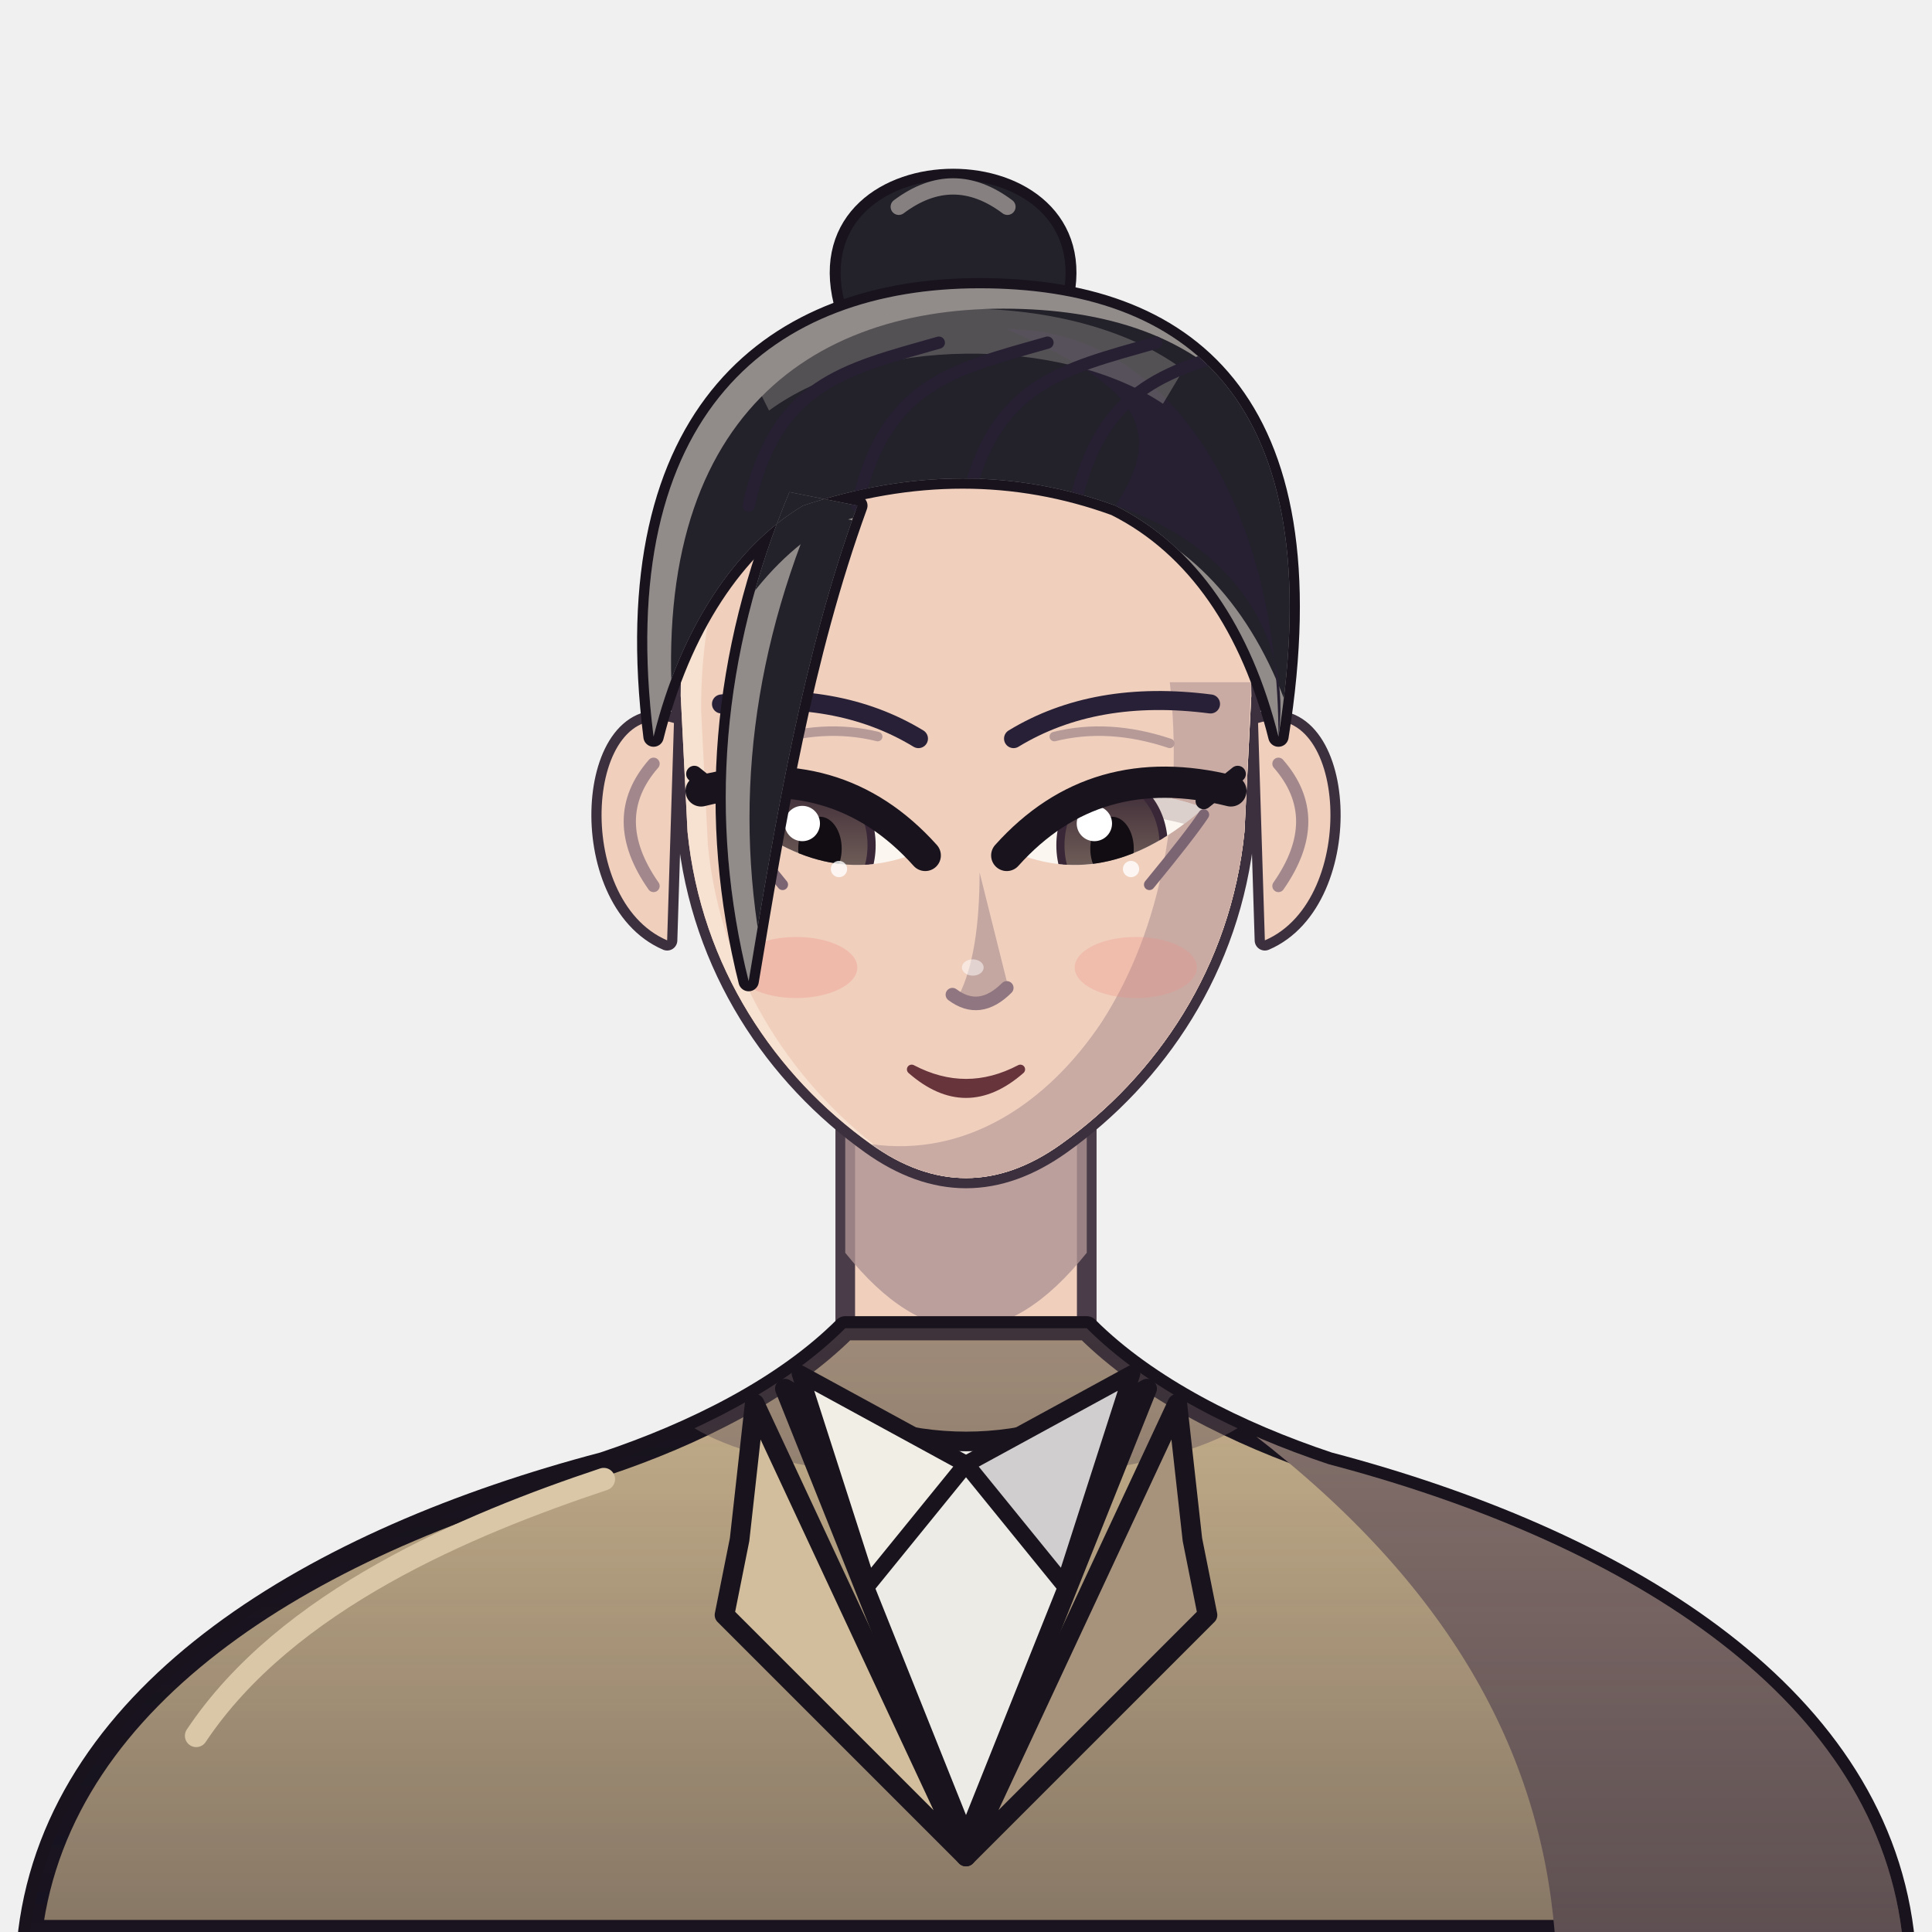
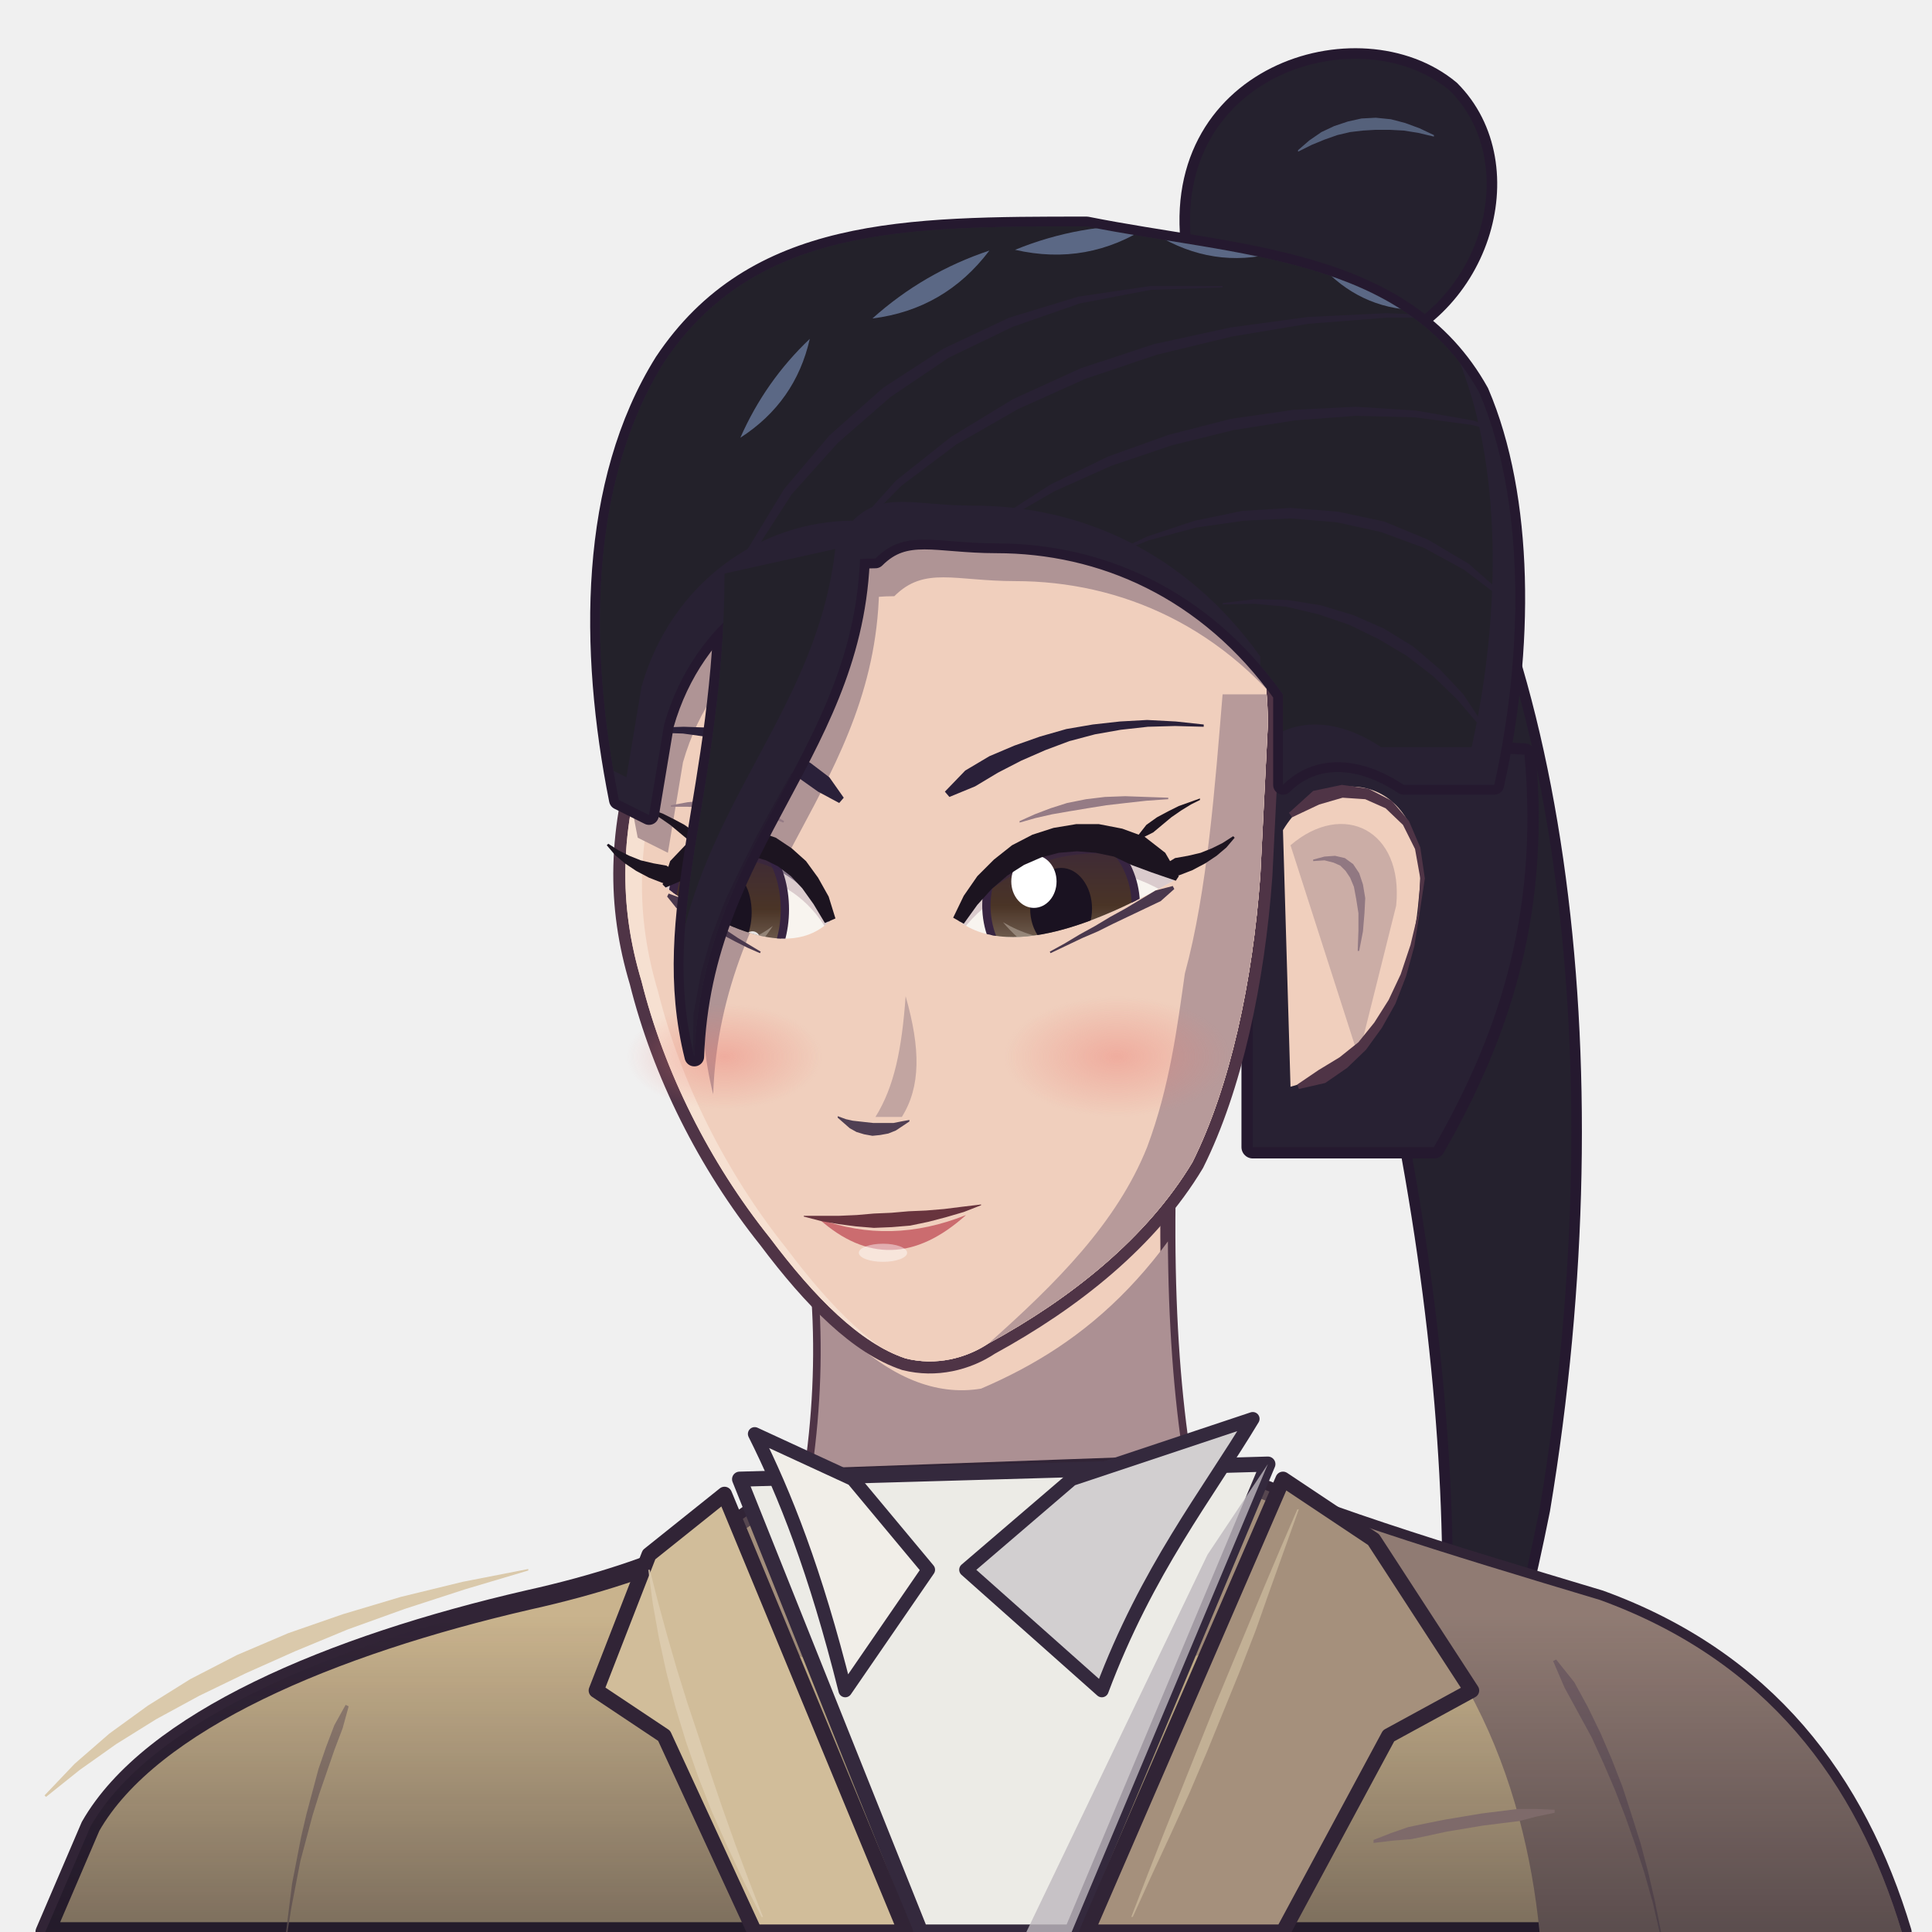
<svg xmlns="http://www.w3.org/2000/svg" width="384" height="384" viewBox="0 0 256 256">
  <defs>
+     <clipPath id="nk_choemyeonghui">
+       <path d="M 107 160 C 110 176 109 192 105 208 L 160 208 C 156 194 154 176 155 150 Z" />
+     </clipPath>
    <clipPath id="cb">
-       <path d="M 4 256 C 8 224 42 204 80 194 C 92 190 104 184 112 176 L 144 176 C 152 184 164 190 176 194 C 214 204 248 224 252 256 Z" />
+       <path d="M 6 256 L 12 242 C 20 228 44 218 70 212 C 88 208 100 202 104 196 L 160 194 C 172 200 192 206 212 212 C 234 220 246 236 252 256 Z" />
    </clipPath>
-     <linearGradient id="bg_fade" x1="0" y1="0" x2="0" y2="1">
-       <stop offset="0" stop-color="#1a1424" stop-opacity="0" />
-       <stop offset="1" stop-color="#1a1424" stop-opacity="0.38" />
+     <linearGradient id="fade" x1="0" y1="0" x2="0" y2="1">
+       <stop offset="0" stop-color="#120e1a" stop-opacity="0" />
+       <stop offset="1" stop-color="#120e1a" stop-opacity="0.42" />
    </linearGradient>
-     <clipPath id="f_choemyeonghui">
-       <path d="M 86 98 C 86 64 105 50 128 50 C 151 50 170 64 170 98 L 169 118 C 167 138 156 154 142 164 Q 128 174 114 164 C 100 154 89 138 87 118 Z" />
+     <clipPath id="fc_choemyeonghui">
+       <path d="M 86 98 C 82 110 82 120 85 130 C 88 142 94 154 102 164 C 108 172 114 178 120 180 C 124 181 128 180 131 178 C 142 172 152 164 158 154 C 163 144 166 130 167 116 L 168 96 C 168 70 148 52 126 52 C 104 52 88 70 86 96 Z" />
    </clipPath>
-     <linearGradient id="ig_choemyeonghui" x1="0" y1="0" x2="0" y2="1">
-       <stop offset="0" stop-color="#3b2835" />
-       <stop offset="1" stop-color="#89786a" />
+     <radialGradient id="bl_choemyeonghui">
+       <stop offset="0" stop-color="#ee7d74" stop-opacity="0.42" />
+       <stop offset="1" stop-color="#ee7d74" stop-opacity="0" />
+     </radialGradient>
+     <clipPath id="e0_choemyeonghui">
+       <path d="M 110 122 C 105.6 110.5 95.5 107.9 88 117.4 C 94.6 122.4 104.5 127.5 110 122 Z" />
+     </clipPath>
+     <linearGradient id="ig0_choemyeonghui" x1="0" y1="0" x2="0" y2="1">
+       <stop offset="0" stop-color="#39263e" />
+       <stop offset="0.5" stop-color="#4a3426" />
+       <stop offset="1" stop-color="#a49689" />
    </linearGradient>
-     <clipPath id="e0_choemyeonghui">
-       <path d="M 121 121 Q 109 108.5 93 114.5 Q 107 126.9 121 121 Z" />
+     <clipPath id="e1_choemyeonghui">
+       <path d="M 127 122 C 132.8 110.5 146.1 106.9 156 116.4 C 147.3 121.4 134.2 127.5 127 122 Z" />
    </clipPath>
-     <clipPath id="e2_choemyeonghui">
-       <path d="M 135 121 Q 147 108.5 163 114.5 Q 149 126.9 135 121 Z" />
+     <linearGradient id="ig1_choemyeonghui" x1="0" y1="0" x2="0" y2="1">
+       <stop offset="0" stop-color="#39263e" />
+       <stop offset="0.5" stop-color="#4a3426" />
+       <stop offset="1" stop-color="#a49689" />
+     </linearGradient>
+     <clipPath id="h0_choemyeonghui">
+       <path d="M 82 106 C 78 86 78 64 88 48 C 100 30 120 30 144 30 C 164 34 186 34 196 52 C 202 66 202 86 198 104 L 186 104 C 180 100 174 100 170 104 L 170 92 C 160 78 146 72 132 72 C 124 72 120 70 116 74 C 104 74 92 82 88 96 L 86 108 Z" />
    </clipPath>
-     <clipPath id="h_choemyeonghui">
-       <path d="M 82 104 C 76 56 100 38 130 38 C 160 38 182 54 174 104 C 170 88 162 76 150 70 Q 128 62 104 70 C 94 76 86 88 82 104 Z" />
-       <path d="M 102 68 C 92 92 90 116 96 140 C 100 116 104 92 112 70 Z" />
+     <clipPath id="h1_choemyeonghui">
+       <path d="M 96 76 C 96 104.8 87.2 120.8 92 140 C 93 111.4 114 99.2 114 72 Z" />
    </clipPath>
  </defs>
-   <g transform="matrix(0.9 0 0 0.9 12.8 4)">
-     <g fill="#18131d" stroke="#18131d" stroke-width="3.2" stroke-linejoin="round">
-       <path d="M 110.1 40 C 104.1 16 148.1 16 142.1 40 Z" />
+   <g fill="#25192f" stroke="#25192f" stroke-width="2.8" stroke-linejoin="round">
+     <path d="M 158.1 34 C 154.1 10 180.1 2 192.1 12 C 202.1 22 196.1 42 180.1 46 Z" />
+     <path d="M 182 52 C 206 80 214 140 204 200 C 200 220 196 232 190 240 C 196 210 192 150 170 90 Z" />
+   </g>
+   <path d="M 158.1 34 C 154.1 10 180.1 2 192.1 12 C 202.1 22 196.1 42 180.1 46 Z" fill="#25212e" />
+   <path d="M 182 52 C 206 80 214 140 204 200 C 200 220 196 232 190 240 C 196 210 192 150 170 90 Z" fill="#25212e" />
+   <path d="M 172 20.1 L 173.8 19.2 175.5 18.5 177.2 17.9 178.9 17.5 180.6 17.3 182.3 17.2 184.1 17.2 186 17.3 187.9 17.6 190 18.1 190 17.9 188.1 17 186.2 16.3 184.3 15.8 182.3 15.6 180.4 15.7 178.6 16.1 176.8 16.7 175.1 17.5 173.5 18.6 172 19.9 Z" fill="#62708f" opacity="0.8" />
+   <g fill="#25192f" stroke="#25192f" stroke-width="3" stroke-linejoin="round">
+     <path d="M 166 98 L 202 100 C 204 122 198 138 190 152 L 166 152 Z" />
+   </g>
+   <path d="M 166 98 L 202 100 C 204 122 198 138 190 152 L 166 152 Z" fill="#282133" />
+   <path d="M 107 160 C 110 176 109 192 105 208 L 160 208 C 156 194 154 176 155 150 Z" fill="#f0cfbd" stroke="#4f3446" stroke-width="2" stroke-linejoin="round" stroke-linecap="round" />
+   <g clip-path="url(#nk_choemyeonghui)">
+     <path d="M 94 150 C 106 174 118 186 130 184 C 144 178 156 168 166 144 L 170 190 C 150 198 118 200 94 194 Z" fill="#ac9093" />
+   </g>
+   <path d="M 6 256 L 12 242 C 20 228 44 218 70 212 C 88 208 100 202 104 196 L 160 194 C 172 200 192 206 212 212 C 234 220 246 236 252 256 Z" fill="#c9b38d" stroke="#312436" stroke-width="2.6" stroke-linejoin="round" stroke-linecap="round" />
+   <g clip-path="url(#cb)">
+     <path d="M 172 200 C 204 206 236 218 252 238 L 262 256 L 204 256 C 202 236 194 214 172 200 Z" fill="#907b73" />
+     <path d="M 96 196 C 114 214 150 212 170 194 L 172 214 C 150 226 112 226 94 214 Z" fill="#7e6a6a" opacity="0.5" />
+   </g>
+   <path d="M 6.1 238.1 L 10.6 234.5 15.4 231.1 20.7 227.8 26.4 224.7 32.6 221.7 39.1 218.8 46.1 215.9 53.6 213.2 61.6 210.6 70 208.1 70 207.9 61.3 209.6 53.1 211.6 45.4 213.9 38.2 216.4 31.4 219.3 25.2 222.5 19.6 226 14.5 229.7 9.9 233.7 5.9 237.9 Z" fill="#dac9ab" />
+   <path d="M 205.8 220.1 L 207.3 223.6 209.1 226.9 210.9 230.2 212.5 233.7 214 237.2 215.4 240.8 216.7 244.5 217.9 248.2 219 252.1 219.9 256 220.1 256 219.3 252 218.4 248.1 217.4 244.3 216.2 240.5 215 236.8 213.6 233.2 212.1 229.7 210.4 226.2 208.6 222.9 206.2 219.9 Z" fill="#766267" />
+   <path d="M 45.8 225.9 L 44.3 228.6 43.2 231.5 42.2 234.4 41.4 237.4 40.6 240.4 39.9 243.4 39.3 246.5 38.7 249.6 38.3 252.8 37.9 256 38.1 256 38.6 252.8 39.2 249.7 39.8 246.6 40.6 243.6 41.4 240.6 42.3 237.7 43.3 234.8 44.3 231.9 45.4 229 46.2 226.1 Z" fill="#8d7871" opacity="0.8" />
+   <g clip-path="url(#cb)">
+     <rect x="0" y="214" width="256" height="42" fill="url(#fade)" />
+   </g>
+   <path d="M 98 196 L 122 256 L 142 256 L 168 194 Z" fill="#ecebe6" stroke="#34293d" stroke-width="2" stroke-linejoin="round" stroke-linecap="round" />
+   <path d="M 142 256 L 168 194 L 160 206 L 136 256 Z" fill="#beb8be" opacity="0.8" />
+   <path d="M 100 190 C 104 198 108 208 112 224 L 123 208 L 113 196 Z" fill="#f1eee8" stroke="#34293d" stroke-width="1.8" stroke-linejoin="round" stroke-linecap="round" />
+   <path d="M 166 188 C 160 198 152 208 146 224 L 128 208 L 142 196 Z" fill="#d2cfd0" stroke="#34293d" stroke-width="1.8" stroke-linejoin="round" stroke-linecap="round" />
+   <path d="M 96 198 L 120 256 L 100 256 L 88 230 L 79 224 L 86 206 Z" fill="#d1bd9a" stroke="#312436" stroke-width="2" stroke-linejoin="round" stroke-linecap="round" />
+   <path d="M 170 196 L 144 256 L 170 256 L 184 230 L 195 224 L 182 204 Z" fill="#a5907c" stroke="#312436" stroke-width="2" stroke-linejoin="round" stroke-linecap="round" />
+   <path d="M 171.9 200 L 169.7 205.1 167.5 210.3 165.3 215.6 163.1 220.9 160.9 226.2 158.7 231.7 156.5 237.2 154.3 242.7 152.1 248.3 149.9 254 150.1 254 152.6 248.5 155.1 243.1 157.6 237.6 159.9 232.2 162.1 226.8 164.3 221.4 166.4 216 168.3 210.6 170.2 205.3 172.1 200 Z" fill="#d6c4a5" opacity="0.6" />
+   <path d="M 85.9 208 L 86.5 212.5 87.3 217 88.3 221.6 89.5 226.2 90.9 230.8 92.5 235.4 94.3 240 96.4 244.7 98.6 249.4 100.9 254 101.1 254 99.2 249.1 97.4 244.3 95.7 239.5 94.1 234.8 92.6 230.2 91.1 225.7 89.7 221.2 88.4 216.7 87.2 212.3 86.1 208 Z" fill="#dfceb3" opacity="0.8" />
+   <path d="M 182 244.2 L 184.5 243.9 187 243.7 189.4 243.2 191.7 242.7 194.1 242.3 196.5 241.9 198.9 241.6 201.3 241.3 203.6 240.7 206 240.2 206 239.8 203.6 239.7 201.1 239.7 198.7 240 196.3 240.3 193.9 240.7 191.5 241.1 189 241.6 186.6 242.1 184.3 242.9 182 243.8 Z" fill="#7e6a6a" />
+   <g fill="#4f3446" stroke="#4f3446" stroke-width="3.2" stroke-linejoin="round">
+     <path d="M 86 98 C 82 110 82 120 85 130 C 88 142 94 154 102 164 C 108 172 114 178 120 180 C 124 181 128 180 131 178 C 142 172 152 164 158 154 C 163 144 166 130 167 116 L 168 96 C 168 70 148 52 126 52 C 104 52 88 70 86 96 Z" />
+   </g>
+   <path d="M 86 98 C 82 110 82 120 85 130 C 88 142 94 154 102 164 C 108 172 114 178 120 180 C 124 181 128 180 131 178 C 142 172 152 164 158 154 C 163 144 166 130 167 116 L 168 96 C 168 70 148 52 126 52 C 104 52 88 70 86 96 Z" fill="#f0cfbd" />
+   <g clip-path="url(#fc_choemyeonghui)">
+     <path d="M 86 98 C 82 110 82 120 85 130 C 88 142 94 154 102 164 C 108 172 114 178 120 180 C 124 181 128 180 131 178 C 142 172 152 164 158 154 C 163 144 166 130 167 116 L 168 96 C 168 70 148 52 126 52 C 104 52 88 70 86 96 Z" fill="#f6e0d1" />
+     <g transform="translate(2.2 1.4)">
+       <path d="M 86 98 C 82 110 82 120 85 130 C 88 142 94 154 102 164 C 108 172 114 178 120 180 C 124 181 128 180 131 178 C 142 172 152 164 158 154 C 163 144 166 130 167 116 L 168 96 C 168 70 148 52 126 52 C 104 52 88 70 86 96 Z" fill="#f0cfbd" />
    </g>
-     <g>
-       <path d="M 110.1 40 C 104.1 16 148.1 16 142.1 40 Z" fill="#23212a" />
-     </g>
-     <path d="M 118.1 26 Q 126.1 20 134.1 26" fill="none" stroke="#868180" stroke-width="2.4" stroke-linejoin="round" stroke-linecap="round" />
-   </g>
-   <path d="M 112 130 L 112 184 Q 128 196 144 184 L 144 130 Z" fill="#f0cfbd" stroke="#4a3c48" stroke-width="2.6" stroke-linejoin="round" stroke-linecap="round" />
-   <path d="M 112 140 Q 128 172 144 140 L 144 166 Q 128 186 112 166 Z" fill="#ae9393" opacity="0.8" />
-   <path d="M 4 256 C 8 224 42 204 80 194 C 92 190 104 184 112 176 L 144 176 C 152 184 164 190 176 194 C 214 204 248 224 252 256 Z" fill="#c9b38d" stroke="#18131d" stroke-width="3.2" stroke-linejoin="round" stroke-linecap="round" />
-   <g clip-path="url(#cb)">
-     <path d="M 166 190 C 206 198 244 214 262 240 L 266 256 L 206 256 C 204 232 192 210 166 190 Z" fill="#88746e" />
-     <ellipse cx="128" cy="184" rx="40" ry="12" fill="#6c5a60" opacity="0.45" />
-     <rect x="0" y="176" width="256" height="80" fill="url(#bg_fade)" />
-   </g>
-   <path d="M 26 230 C 38 212 62 202 80 196" fill="none" stroke="#d9c7a8" stroke-width="3" stroke-linejoin="round" stroke-linecap="round" />
-   <path d="M 104 184 L 128 244 L 152 184 Q 128 198 104 184 Z" fill="#ecebe6" stroke="#18131d" stroke-width="2.6" stroke-linejoin="round" stroke-linecap="round" />
-   <path d="M 106 182 L 115 210 L 128 194 Z" fill="#f1eee6" stroke="#18131d" stroke-width="2.2" stroke-linejoin="round" stroke-linecap="round" />
-   <path d="M 150 182 L 141 210 L 128 194 Z" fill="#d1cecf" stroke="#18131d" stroke-width="2.2" stroke-linejoin="round" stroke-linecap="round" />
-   <path d="M 100 186 L 128 246 L 96 214 L 98 204 Z" fill="#d2be9c" stroke="#18131d" stroke-width="2.6" stroke-linejoin="round" stroke-linecap="round" />
-   <path d="M 156 186 L 128 246 L 160 214 L 158 204 Z" fill="#a7927c" stroke="#18131d" stroke-width="2.6" stroke-linejoin="round" stroke-linecap="round" />
-   <g transform="matrix(0.9 0 0 0.9 12.8 4)">
-     <g fill="#3c303e" stroke="#3c303e" stroke-width="3" stroke-linejoin="round">
-       <path d="M 85 102 C 72 98 70 128 84 134 Z" />
-       <path d="M 171 102 C 184 98 186 128 172 134 Z" />
-       <path d="M 86 98 C 86 64 105 50 128 50 C 151 50 170 64 170 98 L 169 118 C 167 138 156 154 142 164 Q 128 174 114 164 C 100 154 89 138 87 118 Z" />
-     </g>
-     <g>
-       <path d="M 85 102 C 72 98 70 128 84 134 Z" fill="#f0cfbd" />
-       <path d="M 171 102 C 184 98 186 128 172 134 Z" fill="#f0cfbd" />
-       <path d="M 86 98 C 86 64 105 50 128 50 C 151 50 170 64 170 98 L 169 118 C 167 138 156 154 142 164 Q 128 174 114 164 C 100 154 89 138 87 118 Z" fill="#f0cfbd" />
-     </g>
-     <g clip-path="url(#f_choemyeonghui)">
-       <path d="M 86 98 C 86 64 105 50 128 50 C 151 50 170 64 170 98 L 169 118 C 167 138 156 154 142 164 Q 128 174 114 164 C 100 154 89 138 87 118 Z" fill="#f7e1d0" />
-       <g transform="translate(3 2)">
-         <path d="M 86 98 C 86 64 105 50 128 50 C 151 50 170 64 170 98 L 169 118 C 167 138 156 154 142 164 Q 128 174 114 164 C 100 154 89 138 87 118 Z" fill="#f0cfbd" />
-       </g>
-       <path d="M 170 96 L 169 118 C 167 138 156 154 142 164 Q 128 174 114 164 C 128 166 140 158 148 146 C 157 132 160 114 158 96 Z" fill="#a2888c" opacity="0.5" />
-     </g>
-     <path d="M 82 108 Q 75 116 82 126" fill="none" stroke="#a2888c" stroke-width="1.8" stroke-linejoin="round" stroke-linecap="round" />
-     <path d="M 174 108 Q 181 116 174 126" fill="none" stroke="#a2888c" stroke-width="1.8" stroke-linejoin="round" stroke-linecap="round" />
-     <path d="M 121 121 Q 109 108.5 93 114.5 Q 107 126.9 121 121 Z" fill="#fbf7f0" />
-     <g clip-path="url(#e0_choemyeonghui)">
-       <path d="M 121 108.5 L 93 108.5 L 93 117.7 Q 107 113.1 121 117.7 Z" fill="#a2888c" opacity="0.35" />
-       <ellipse cx="106.5" cy="120" rx="7.6" ry="9.6" fill="url(#ig_choemyeonghui)" stroke="#392737" stroke-width="1.2" />
-       <ellipse cx="106.5" cy="120.5" rx="3.2" ry="4.7" fill="#120d12" />
-     </g>
-     <circle cx="103.9" cy="116.8" r="2.6" fill="#ffffff" />
-     <circle cx="109.3" cy="123.5" r="1.2" fill="#ffffff" opacity="0.8" />
-     <path d="M 122 121.5 Q 109 107 89 112" fill="none" stroke="#18131d" stroke-width="4.6" stroke-linejoin="round" stroke-linecap="round" />
-     <path d="M 93 113.5 L 88 109.5" fill="none" stroke="#18131d" stroke-width="2.4" stroke-linejoin="round" stroke-linecap="round" />
-     <path d="M 101 125.8 Q 95 118.5 93 115.5" fill="none" stroke="#7c6573" stroke-width="1.6" stroke-linejoin="round" stroke-linecap="round" />
-     <path d="M 115 104 Q 107 102 98 105" fill="none" stroke="#b69a98" stroke-width="1.4" stroke-linejoin="round" stroke-linecap="round" />
-     <path d="M 121 104.3 Q 109 97 92 99.2" fill="none" stroke="#282036" stroke-width="2.8" stroke-linejoin="round" stroke-linecap="round" />
-     <path d="M 135 121 Q 147 108.5 163 114.5 Q 149 126.9 135 121 Z" fill="#fbf7f0" />
-     <g clip-path="url(#e2_choemyeonghui)">
-       <path d="M 135 108.5 L 163 108.5 L 163 117.7 Q 149 113.1 135 117.7 Z" fill="#a2888c" opacity="0.35" />
-       <ellipse cx="149.5" cy="120" rx="7.6" ry="9.6" fill="url(#ig_choemyeonghui)" stroke="#392737" stroke-width="1.2" />
-       <ellipse cx="149.5" cy="120.5" rx="3.2" ry="4.7" fill="#120d12" />
-     </g>
-     <circle cx="146.9" cy="116.8" r="2.6" fill="#ffffff" />
-     <circle cx="152.3" cy="123.5" r="1.2" fill="#ffffff" opacity="0.8" />
-     <path d="M 134 121.5 Q 147 107 167 112" fill="none" stroke="#18131d" stroke-width="4.6" stroke-linejoin="round" stroke-linecap="round" />
-     <path d="M 163 113.5 L 168 109.5" fill="none" stroke="#18131d" stroke-width="2.4" stroke-linejoin="round" stroke-linecap="round" />
-     <path d="M 155 125.8 Q 161 118.5 163 115.5" fill="none" stroke="#7c6573" stroke-width="1.6" stroke-linejoin="round" stroke-linecap="round" />
-     <path d="M 141 104 Q 149 102 158 105" fill="none" stroke="#b69a98" stroke-width="1.4" stroke-linejoin="round" stroke-linecap="round" />
-     <path d="M 135 104.3 Q 147 97 164 99.2" fill="none" stroke="#282036" stroke-width="2.8" stroke-linejoin="round" stroke-linecap="round" />
-     <path d="M 130 124 L 134 140 Q 131 144 127 142 Q 130 136 130 124 Z" fill="#997f86" opacity="0.5" />
-     <path d="M 126 142 Q 130 145 134 141" fill="none" stroke="#8f7680" stroke-width="2" stroke-linejoin="round" stroke-linecap="round" />
-     <ellipse cx="129" cy="138" rx="1.6" ry="1.2" fill="#ffffff" opacity="0.5" />
-     <path d="M 120 153 Q 128 157.2 136 153 Q 128 160 120 153 Z" fill="#b9555a" stroke="#68343c" stroke-width="1.4" stroke-linejoin="round" stroke-linecap="round" />
-     <ellipse cx="103" cy="138" rx="9" ry="4.5" fill="#f08a80" opacity="0.3" />
-     <ellipse cx="153" cy="138" rx="9" ry="4.5" fill="#f08a80" opacity="0.26" />
-     <g fill="#18131d" stroke="#18131d" stroke-width="3" stroke-linejoin="round">
-       <path d="M 82 104 C 76 56 100 38 130 38 C 160 38 182 54 174 104 C 170 88 162 76 150 70 Q 128 62 104 70 C 94 76 86 88 82 104 Z" />
-       <path d="M 102 68 C 92 92 90 116 96 140 C 100 116 104 92 112 70 Z" />
-     </g>
-     <g>
-       <path d="M 82 104 C 76 56 100 38 130 38 C 160 38 182 54 174 104 C 170 88 162 76 150 70 Q 128 62 104 70 C 94 76 86 88 82 104 Z" fill="#23212a" />
-       <path d="M 102 68 C 92 92 90 116 96 140 C 100 116 104 92 112 70 Z" fill="#23212a" />
-     </g>
-     <g clip-path="url(#h_choemyeonghui)">
-       <path d="M 82 104 C 76 56 100 38 130 38 C 160 38 182 54 174 104 C 170 88 162 76 150 70 Q 128 62 104 70 C 94 76 86 88 82 104 Z" fill="#918c89" />
-       <path d="M 102 68 C 92 92 90 116 96 140 C 100 116 104 92 112 70 Z" fill="#918c89" />
-       <g transform="translate(3.5 3)">
-         <path d="M 82 104 C 76 56 100 38 130 38 C 160 38 182 54 174 104 C 170 88 162 76 150 70 Q 128 62 104 70 C 94 76 86 88 82 104 Z" fill="#23212a" />
-         <path d="M 102 68 C 92 92 90 116 96 140 C 100 116 104 92 112 70 Z" fill="#23212a" />
-       </g>
-       <path d="M 150 70 C 168 76 176 90 174 104 C 174 70 158 44 134 44 C 152 52 158 58 150 70 Z" fill="#272033" />
-       <path d="M 96 50 C 112 38 144 38 160 50 L 157 55 C 142 45 114 45 99 56 Z" fill="#918c89" opacity="0.45" />
-       <path d="M 96 70 C 100 52 110 50 124 46" fill="none" stroke="#272033" stroke-width="1.8" stroke-linejoin="round" stroke-linecap="round" />
-       <path d="M 112 70 C 116 52 126 50 140 46" fill="none" stroke="#272033" stroke-width="1.8" stroke-linejoin="round" stroke-linecap="round" />
-       <path d="M 128 70 C 132 52 142 50 156 46" fill="none" stroke="#272033" stroke-width="1.8" stroke-linejoin="round" stroke-linecap="round" />
-       <path d="M 144 70 C 148 52 158 50 172 46" fill="none" stroke="#272033" stroke-width="1.8" stroke-linejoin="round" stroke-linecap="round" />
+     <path d="M 169 92 L 167 116 C 166 130 163 144 158 154 C 152 164 142 172 131 178 C 140 170 148 162 152 152 C 155 144 156 136 157 129 C 160 118 161 104 162 92 Z" fill="#b79a9a" />
+     <g transform="translate(2.5 5)">
+       <path d="M 82 106 C 78 86 78 64 88 48 C 100 30 120 30 144 30 C 164 34 186 34 196 52 C 202 66 202 86 198 104 L 186 104 C 180 100 174 100 170 104 L 170 92 C 160 78 146 72 132 72 C 124 72 120 70 116 74 C 104 74 92 82 88 96 L 86 108 Z" fill="#af9495" />
+       <path d="M 96 76 C 96 104.8 87.2 120.8 92 140 C 93 111.4 114 99.2 114 72 Z" fill="#af9495" />
    </g>
  </g>
+   <ellipse cx="96" cy="140" rx="13" ry="7" fill="url(#bl_choemyeonghui)" />
+   <ellipse cx="148" cy="140" rx="15" ry="8" fill="url(#bl_choemyeonghui)" />
+   <path d="M 110 122 C 105.6 110.5 95.5 107.9 88 117.4 C 94.6 122.4 104.5 127.5 110 122 Z" fill="#f8f4ef" />
+   <g clip-path="url(#e0_choemyeonghui)">
+     <path d="M 110 121 C 105.6 110.5 95.5 107.9 88 116.4 L 88 120.4 C 95.5 112.9 105.6 115.5 110 124 Z" fill="#c1a9b1" opacity="0.55" />
+     <ellipse cx="96.5" cy="120.5" rx="7.5" ry="10.8" fill="url(#ig0_choemyeonghui)" stroke="#372441" stroke-width="1.1" />
+     <path d="M 90.7 122.7 Q 96.5 131.8 102.4 122.7 Q 96.5 127.2 90.7 122.7 Z" fill="#baada1" opacity="0.55" />
+     <ellipse cx="96.5" cy="120.9" rx="3.1" ry="5.4" fill="#1a1221" />
+     <path d="M 110 112 L 88 107.4 L 88 116.9 C 95.5 111.1 105.6 113.7 110 122.5 Z" fill="#342245" opacity="0.5" />
+     <ellipse cx="93.8" cy="117.3" rx="2.2" ry="2.7" fill="#ffffff" />
+     <circle cx="99.7" cy="124.4" r="1" fill="#ffffff" opacity="0.85" />
+   </g>
+   <path d="M 110.7 121.7 L 109.8 118.8 108.4 116.3 106.8 114.1 104.9 112.4 102.8 111 100.5 110.2 98.1 109.8 95.6 110 93.2 110.7 90.8 112 88.8 114.1 87.8 117.2 88.2 117.6 91 116.4 93.1 115.3 94.8 114.3 96.5 113.7 98.1 113.4 99.8 113.5 101.5 114 103.1 114.8 104.8 116.1 106.3 117.7 107.8 119.8 109.3 122.3 Z" fill="#1c1420" />
+   <path d="M 90.1 115.8 L 88.3 114.7 86.6 114.4 84.9 114 83.4 113.4 82 112.7 80.6 111.8 80.4 112 81.5 113.3 82.8 114.4 84.3 115.4 86 116.3 87.8 117 89.9 116.6 Z" fill="#1c1420" />
+   <path d="M 93.2 111.7 L 92.1 110.3 90.7 109.3 89.2 108.5 87.8 107.8 86.4 107.3 85 106.8 85 107 86.2 107.6 87.5 108.4 88.8 109.3 90 110.3 91.2 111.3 92.8 112.1 Z" fill="#1c1420" />
+   <path d="M 88.4 118.8 L 89.6 120.3 91.2 121.3 92.8 122.2 94.4 123.1 96 124 97.5 124.8 99.1 125.6 100.7 126.3 100.8 126.1 99.3 125.2 97.8 124.3 96.3 123.3 94.9 122.3 93.4 121.3 91.9 120.2 90.5 119.1 88.6 118.4 Z" fill="#4a384d" />
+   <path d="M 103.9 108.8 L 102.4 107.9 100.8 107.1 99.1 106.6 97.2 106.2 95.2 106 93.2 106.1 91.1 106.3 88.9 106.7 88.9 106.9 91.1 106.9 93.2 107 95.2 107.1 97 107.4 98.8 107.7 100.5 108 102.2 108.4 103.8 109 Z" fill="#957b85" />
+   <path d="M 127 122 C 132.8 110.5 146.1 106.9 156 116.4 C 147.3 121.4 134.2 127.5 127 122 Z" fill="#f8f4ef" />
+   <g clip-path="url(#e1_choemyeonghui)">
+     <path d="M 127 121 C 132.8 110.5 146.1 106.9 156 115.4 L 156 119.4 C 146.1 111.9 132.8 115.5 127 124 Z" fill="#c1a9b1" opacity="0.55" />
+     <ellipse cx="140.6" cy="120" rx="9.9" ry="10.8" fill="url(#ig1_choemyeonghui)" stroke="#372441" stroke-width="1.1" />
+     <path d="M 132.9 122.2 Q 140.6 131.3 148.3 122.2 Q 140.6 126.7 132.9 122.2 Z" fill="#baada1" opacity="0.55" />
+     <ellipse cx="140.6" cy="120.4" rx="4.1" ry="5.4" fill="#1a1221" />
+     <path d="M 127 112 L 156 106.4 L 156 115.9 C 146.1 110.1 132.8 113.7 127 122.5 Z" fill="#342245" opacity="0.5" />
+     <ellipse cx="137" cy="116.8" rx="3" ry="3.5" fill="#ffffff" />
+     <circle cx="144.7" cy="123.9" r="1.4" fill="#ffffff" opacity="0.85" />
+   </g>
+   <path d="M 127.7 122.4 L 129.5 119.9 131.4 117.8 133.5 116 135.7 114.6 138 113.6 140.3 113 142.7 112.8 145.2 113 147.6 113.5 149.9 114.6 152.6 115.6 155.8 116.7 156.2 116.1 154.4 113 151.7 110.9 148.7 109.8 145.6 109.2 142.6 109.2 139.6 109.7 136.8 110.6 134.1 112 131.7 113.9 129.5 116.1 127.7 118.7 126.3 121.6 Z" fill="#1c1420" />
+   <path d="M 154.1 115.6 L 156.2 116 158 115.3 159.7 114.4 161.2 113.4 162.5 112.3 163.6 111 163.4 110.8 162 111.7 160.6 112.4 159.1 113 157.4 113.4 155.7 113.7 153.9 114.8 Z" fill="#1c1420" />
+   <path d="M 151.2 111.1 L 152.8 110.3 154 109.3 155.2 108.3 156.5 107.4 157.8 106.6 159 106 159 105.8 157.6 106.3 156.2 106.8 154.8 107.5 153.3 108.3 151.9 109.3 150.8 110.7 Z" fill="#1c1420" />
+   <path d="M 155.4 117.4 L 153.1 118 151.1 119.2 149.1 120.4 147.1 121.5 145.1 122.7 143.1 123.8 141.1 125 139.1 126.1 139.2 126.3 141.3 125.3 143.4 124.3 145.5 123.4 147.5 122.4 149.6 121.4 151.7 120.4 153.8 119.4 155.6 117.8 Z" fill="#4a384d" />
+   <path d="M 135.1 109 L 137.2 108.4 139.4 107.9 141.7 107.5 144.1 107.1 146.6 106.7 149.2 106.4 151.9 106.1 154.8 105.9 154.8 105.7 151.9 105.6 149.1 105.5 146.4 105.6 143.9 105.9 141.4 106.4 139.2 107.1 137.1 107.9 135.1 108.8 Z" fill="#957b85" />
+   <path d="M 120 132 C 122 139 122 144 119.5 148 L 116 148 C 118.5 144 119.5 139 120 132 Z" fill="#c2a5a1" />
+   <path d="M 111 148.1 L 111.8 148.8 112.6 149.5 113.5 150 114.5 150.3 115.6 150.5 116.6 150.4 117.7 150.2 118.7 149.8 119.6 149.2 120.5 148.6 120.5 148.4 119.4 148.6 118.4 148.8 117.4 148.8 116.5 148.8 115.7 148.8 114.8 148.7 113.9 148.6 113 148.5 112.1 148.3 111 147.9 Z" fill="#503f53" />
+   <path d="M 108.5 161.5 Q 118 170 128 161 Q 118 165 108.5 161.5 Z" fill="#c45a62" opacity="0.85" />
+   <path d="M 106.5 161.2 L 108.8 161.8 111.1 162.2 113.4 162.5 115.8 162.7 118.2 162.6 120.6 162.4 123 161.9 125.3 161.3 127.7 160.6 130 159.7 130 159.6 127.5 159.9 125.1 160.2 122.7 160.4 120.4 160.5 118.1 160.7 115.8 160.8 113.5 161 111.2 161.1 108.8 161.1 106.5 161.1 Z" fill="#68343e" />
+   <ellipse cx="117" cy="166" rx="3.2" ry="1.2" fill="#ffffff" opacity="0.45" />
+   <path d="M 111.8 105.7 L 109.9 103 107.4 101.1 104.8 99.6 102.1 98.4 99.3 97.5 96.4 96.8 93.5 96.4 90.6 96.3 87.5 96.4 84.5 96.8 84.5 97.2 87.6 97.1 90.5 97.2 93.4 97.6 96.1 98.2 98.7 99.1 101.3 100.2 103.7 101.6 106 103.2 108.4 104.9 111.2 106.4 Z" fill="#2a2039" />
+   <path d="M 125.8 105.6 L 129.2 104.2 132.2 102.4 135.3 100.8 138.5 99.4 141.7 98.2 145.1 97.3 148.5 96.7 152.1 96.3 155.7 96.2 159.5 96.3 159.5 96 155.8 95.6 152 95.4 148.4 95.6 144.8 96 141.3 96.6 137.8 97.6 134.4 98.8 131.1 100.2 127.9 102.1 125.2 104.9 Z" fill="#2a2039" />
+   <path d="M 170 110 C 176 100 190 103 188 119 C 187 131 182 141 171 144 Z" fill="#f0cfbd" />
+   <path d="M 171 112 C 178 106 186 110 185 120 L 180 140 Z" fill="#bb9e9c" opacity="0.7" />
+   <path d="M 171.2 108.3 L 174.8 106.6 177.9 105.7 180.9 105.9 183.6 107.1 185.9 109.3 187.5 112.5 188.2 116.4 187.9 121 188.1 121 188.8 116.4 188.2 112.3 186.7 108.8 184.4 106.1 181.3 104.5 177.8 104 174 104.8 170.8 107.7 Z" fill="#4f3446" />
+   <path d="M 187.9 121 L 186.9 125.2 185.6 129.1 184 132.5 182.1 135.5 180 138.1 177.5 140.1 174.7 141.8 171.9 143.7 172.1 144.3 175.6 143.5 178.5 141.5 181 139.1 183.1 136.2 184.9 133 186.3 129.4 187.4 125.4 188.1 121 Z" fill="#4f3446" />
+   <path d="M 174 114.1 L 175.5 114 176.7 114.3 177.6 114.7 178.3 115.4 178.9 116.3 179.4 117.5 179.7 119.1 180 121 180 123.3 179.9 126 180.1 126 180.6 123.4 180.8 121 180.9 119 180.6 117.2 180.1 115.7 179.3 114.5 178.2 113.7 176.9 113.4 175.5 113.5 174 113.9 Z" fill="#917882" />
+   <g fill="#25192f" stroke="#25192f" stroke-width="2.6" stroke-linejoin="round">
+     <path d="M 82 106 C 78 86 78 64 88 48 C 100 30 120 30 144 30 C 164 34 186 34 196 52 C 202 66 202 86 198 104 L 186 104 C 180 100 174 100 170 104 L 170 92 C 160 78 146 72 132 72 C 124 72 120 70 116 74 C 104 74 92 82 88 96 L 86 108 Z" />
+     <path d="M 96 76 C 96 104.8 87.2 120.8 92 140 C 93 111.4 114 99.2 114 72 Z" />
+   </g>
+   <g clip-path="url(#h0_choemyeonghui)">
+     <path d="M 82 106 C 78 86 78 64 88 48 C 100 30 120 30 144 30 C 164 34 186 34 196 52 C 202 66 202 86 198 104 L 186 104 C 180 100 174 100 170 104 L 170 92 C 160 78 146 72 132 72 C 124 72 120 70 116 74 C 104 74 92 82 88 96 L 86 108 Z" fill="#282133" />
+     <g transform="translate(-3 -5)">
+       <path d="M 82 106 C 78 86 78 64 88 48 C 100 30 120 30 144 30 C 164 34 186 34 196 52 C 202 66 202 86 198 104 L 186 104 C 180 100 174 100 170 104 L 170 92 C 160 78 146 72 132 72 C 124 72 120 70 116 74 C 104 74 92 82 88 96 L 86 108 Z" fill="#23212a" />
+     </g>
+     <path d="M 98.1 58 Q 105.4 53.3 107.3 44.9 Q 101.4 50.5 98.1 58 Z" fill="#62708f" opacity="0.9" />
+     <path d="M 115.6 42.2 Q 125.2 41 131.1 33.2 Q 122.4 36.1 115.6 42.2 Z" fill="#62708f" opacity="0.9" />
+     <path d="M 134.5 33.1 Q 144.1 35.3 152.3 29.9 Q 143.1 29.6 134.5 33.1 Z" fill="#62708f" opacity="0.9" />
+     <path d="M 154.1 31.6 Q 161.7 35.8 170.1 33.2 Q 162.3 30.7 154.1 31.6 Z" fill="#62708f" opacity="0.9" />
+     <path d="M 175.6 35.8 Q 180.9 41.2 188.5 41.1 Q 182.6 37.1 175.6 35.8 Z" fill="#62708f" opacity="0.9" />
+     <path d="M 94.1 90 L 96.3 81.3 100 73.1 104.9 65.5 111 58.7 118 52.6 125.7 47.4 134.2 43.3 143.1 40.2 152.5 38.4 162 38.1 162 37.9 152.4 37.9 142.9 39.3 133.7 42.1 125 46.2 117 51.4 109.9 57.7 103.9 64.8 99.1 72.7 95.7 81.1 93.9 90 Z" fill="#282133" />
+     <path d="M 108.1 78 L 113.1 70.8 119.4 64.4 126.7 58.9 134.9 54.2 143.8 50.2 153.3 47 163.2 44.6 173.4 42.9 183.7 42.1 194 42.1 194 41.9 183.7 41.5 173.3 42 163 43.4 152.9 45.6 143.2 48.8 134.2 52.9 126 57.9 118.7 63.7 112.7 70.4 107.9 78 Z" fill="#282133" />
+     <path d="M 126 74.1 L 132.6 69.2 139.7 65.1 147.3 61.7 155.3 59 163.4 57 171.6 55.7 179.7 55.1 187.5 55.3 195 56.3 202 58.1 202 57.9 195.1 55.7 187.6 54.4 179.7 53.9 171.4 54.3 163.1 55.5 154.9 57.6 146.8 60.5 139.2 64.2 132.2 68.7 126 73.9 Z" fill="#282133" />
+     <path d="M 146 74.1 L 152.2 71.6 158.5 69.9 164.8 69 171 68.7 177.1 69.2 183 70.5 188.7 72.6 194 75.5 199 79.3 203.5 84 203.7 84 199.4 78.9 194.6 74.7 189.2 71.5 183.4 69.1 177.3 67.8 171 67.3 164.6 67.7 158.3 69 152 71.1 146 73.9 Z" fill="#282133" />
+     <path d="M 162 80.1 L 166.2 80 170.5 80.4 174.7 81.4 178.8 82.8 182.7 84.7 186.4 86.9 189.9 89.6 193.1 92.7 196 96.1 198.3 100 198.5 100 196.4 95.8 193.9 92 190.8 88.7 187.3 85.7 183.4 83.3 179.3 81.5 175 80.2 170.6 79.5 166.2 79.4 162 79.9 Z" fill="#282133" />
+   </g>
+   <g clip-path="url(#h1_choemyeonghui)">
+     <path d="M 96 76 C 96 104.8 87.2 120.8 92 140 C 93 111.4 114 99.2 114 72 Z" fill="#282133" />
+     <g transform="translate(-3 -5)">
+       <path d="M 96 76 C 96 104.8 87.2 120.8 92 140 C 93 111.4 114 99.2 114 72 Z" fill="#23212a" />
+     </g>
+     <path d="M 92.2 140 L 93.1 134.4 94 129.2 95.2 124.3 96.9 119.6 98.7 115.2 100.8 110.9 102.9 106.7 105 102.5 104.9 102.4 102.6 106.5 100.3 110.7 98.2 114.9 96.1 119.3 94.3 124 92.9 128.9 91.9 134.3 91.8 140 Z" fill="#261c30" />
+   </g>
</svg>
